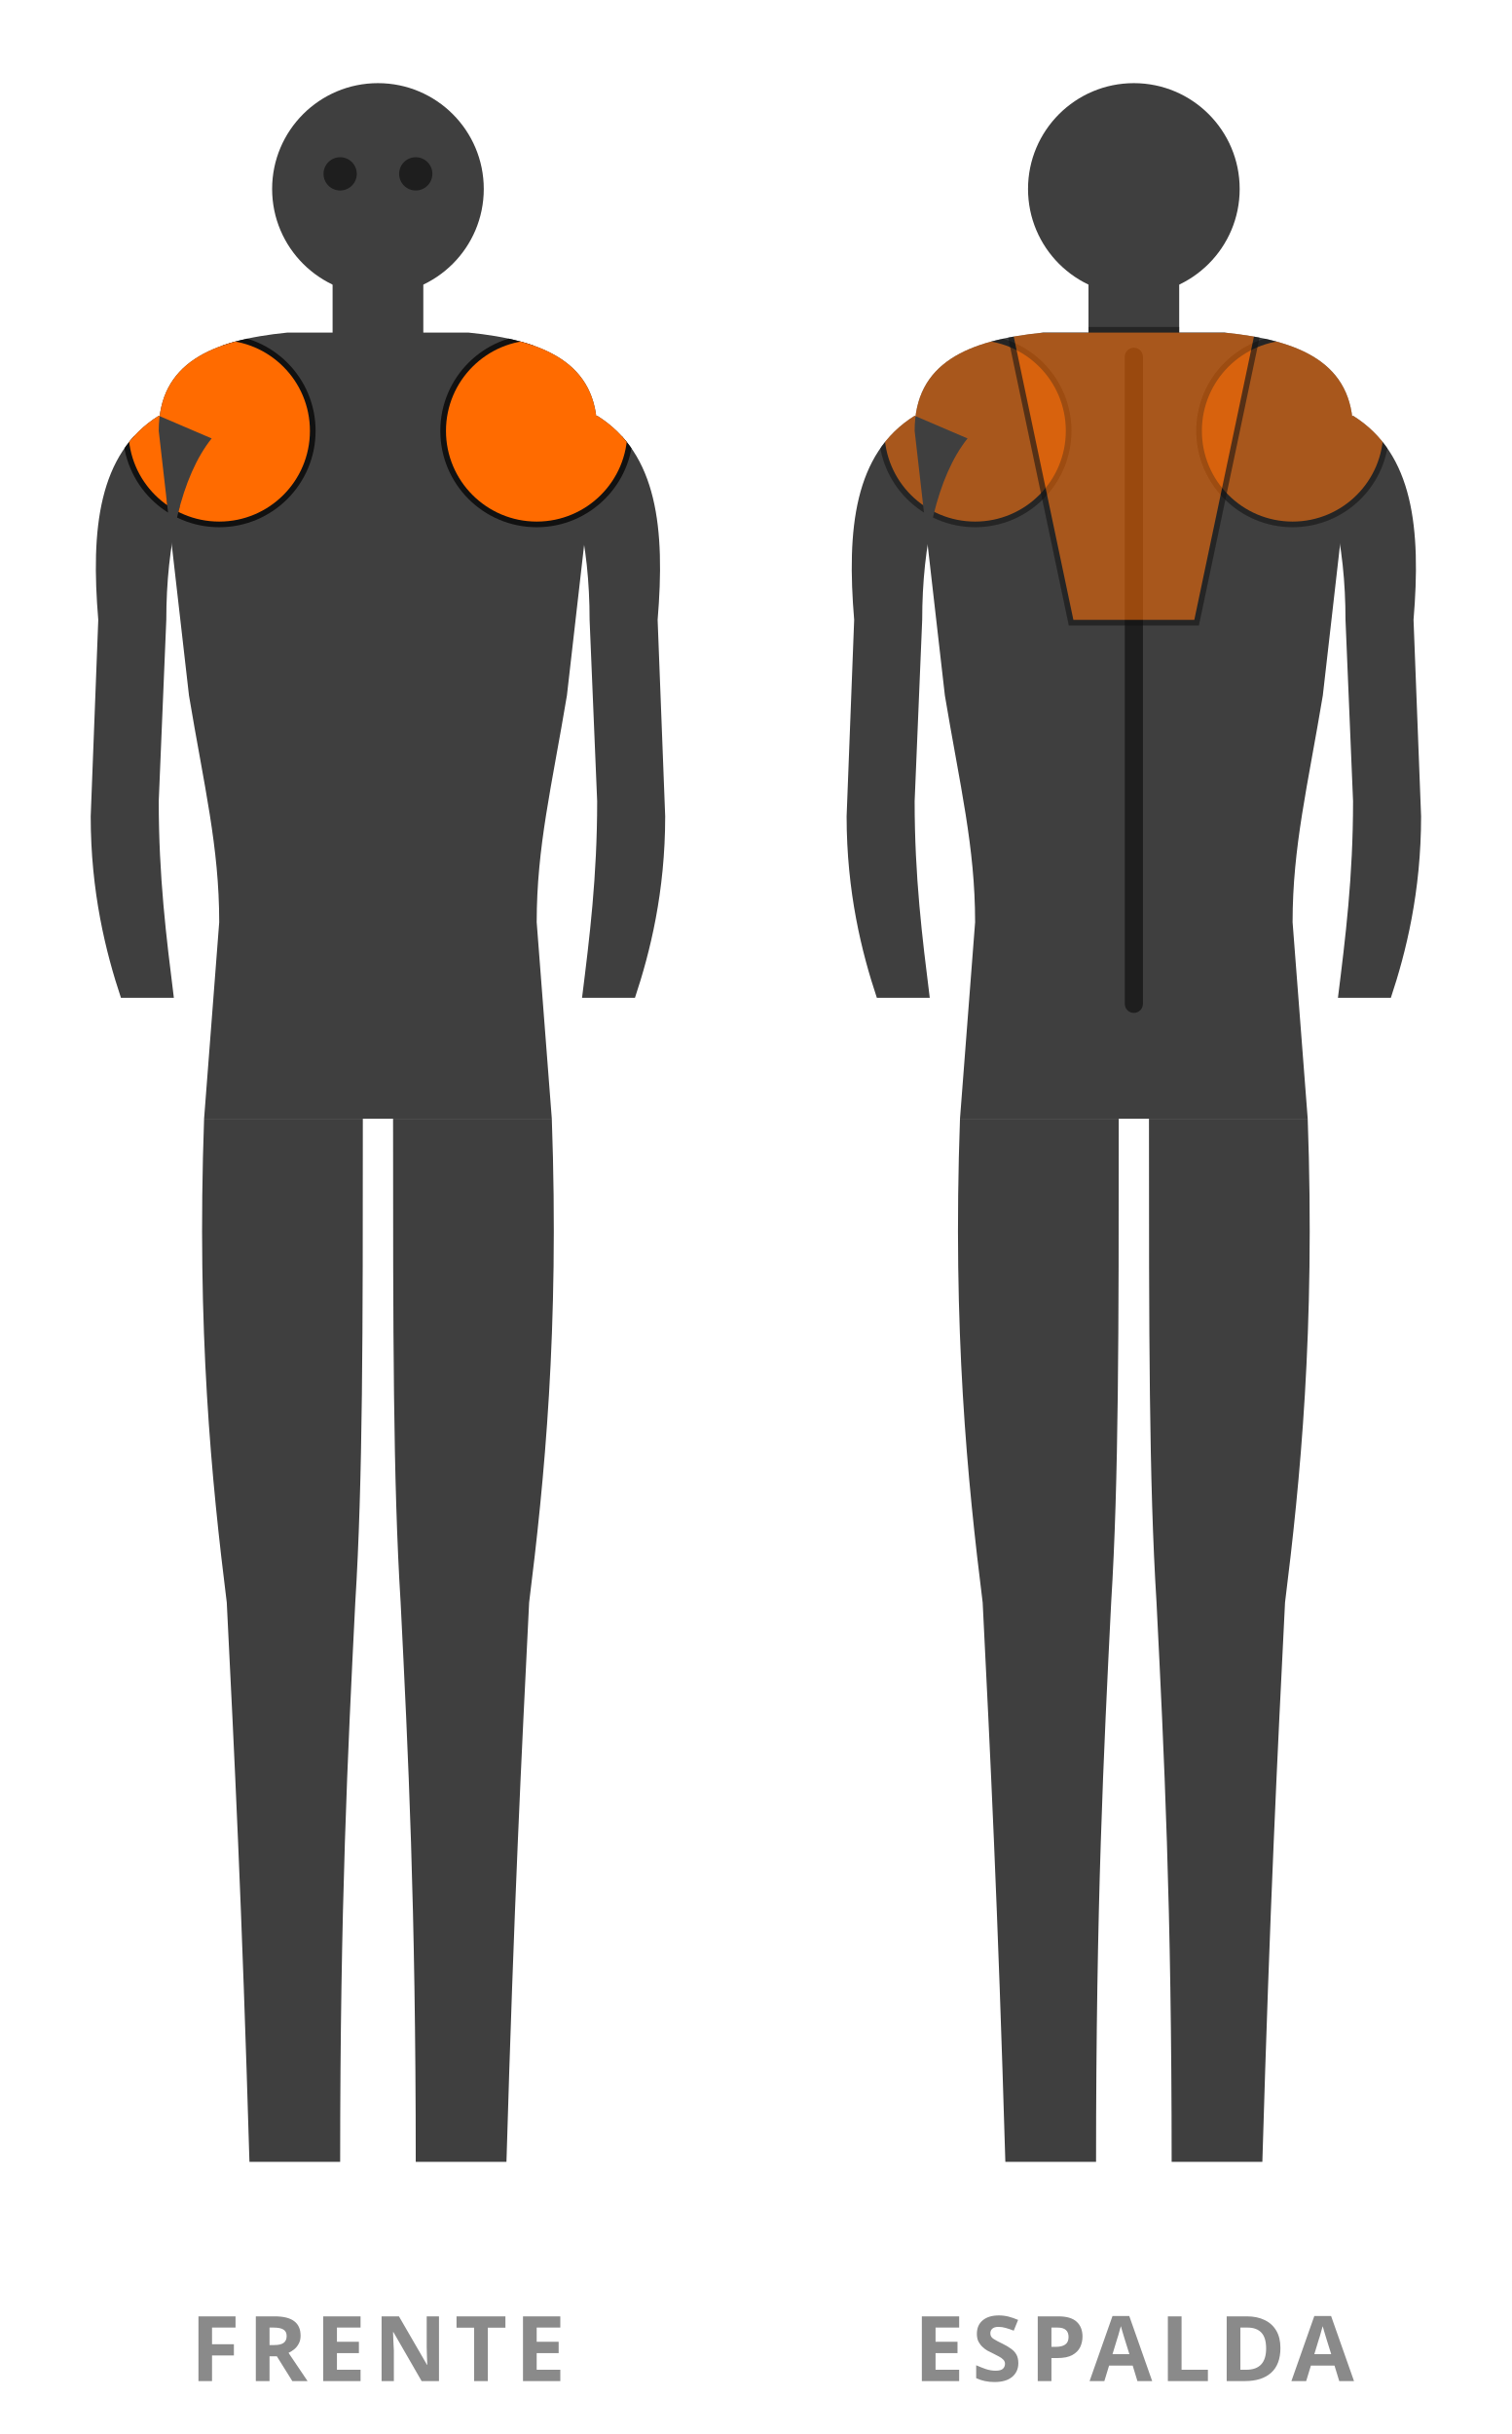
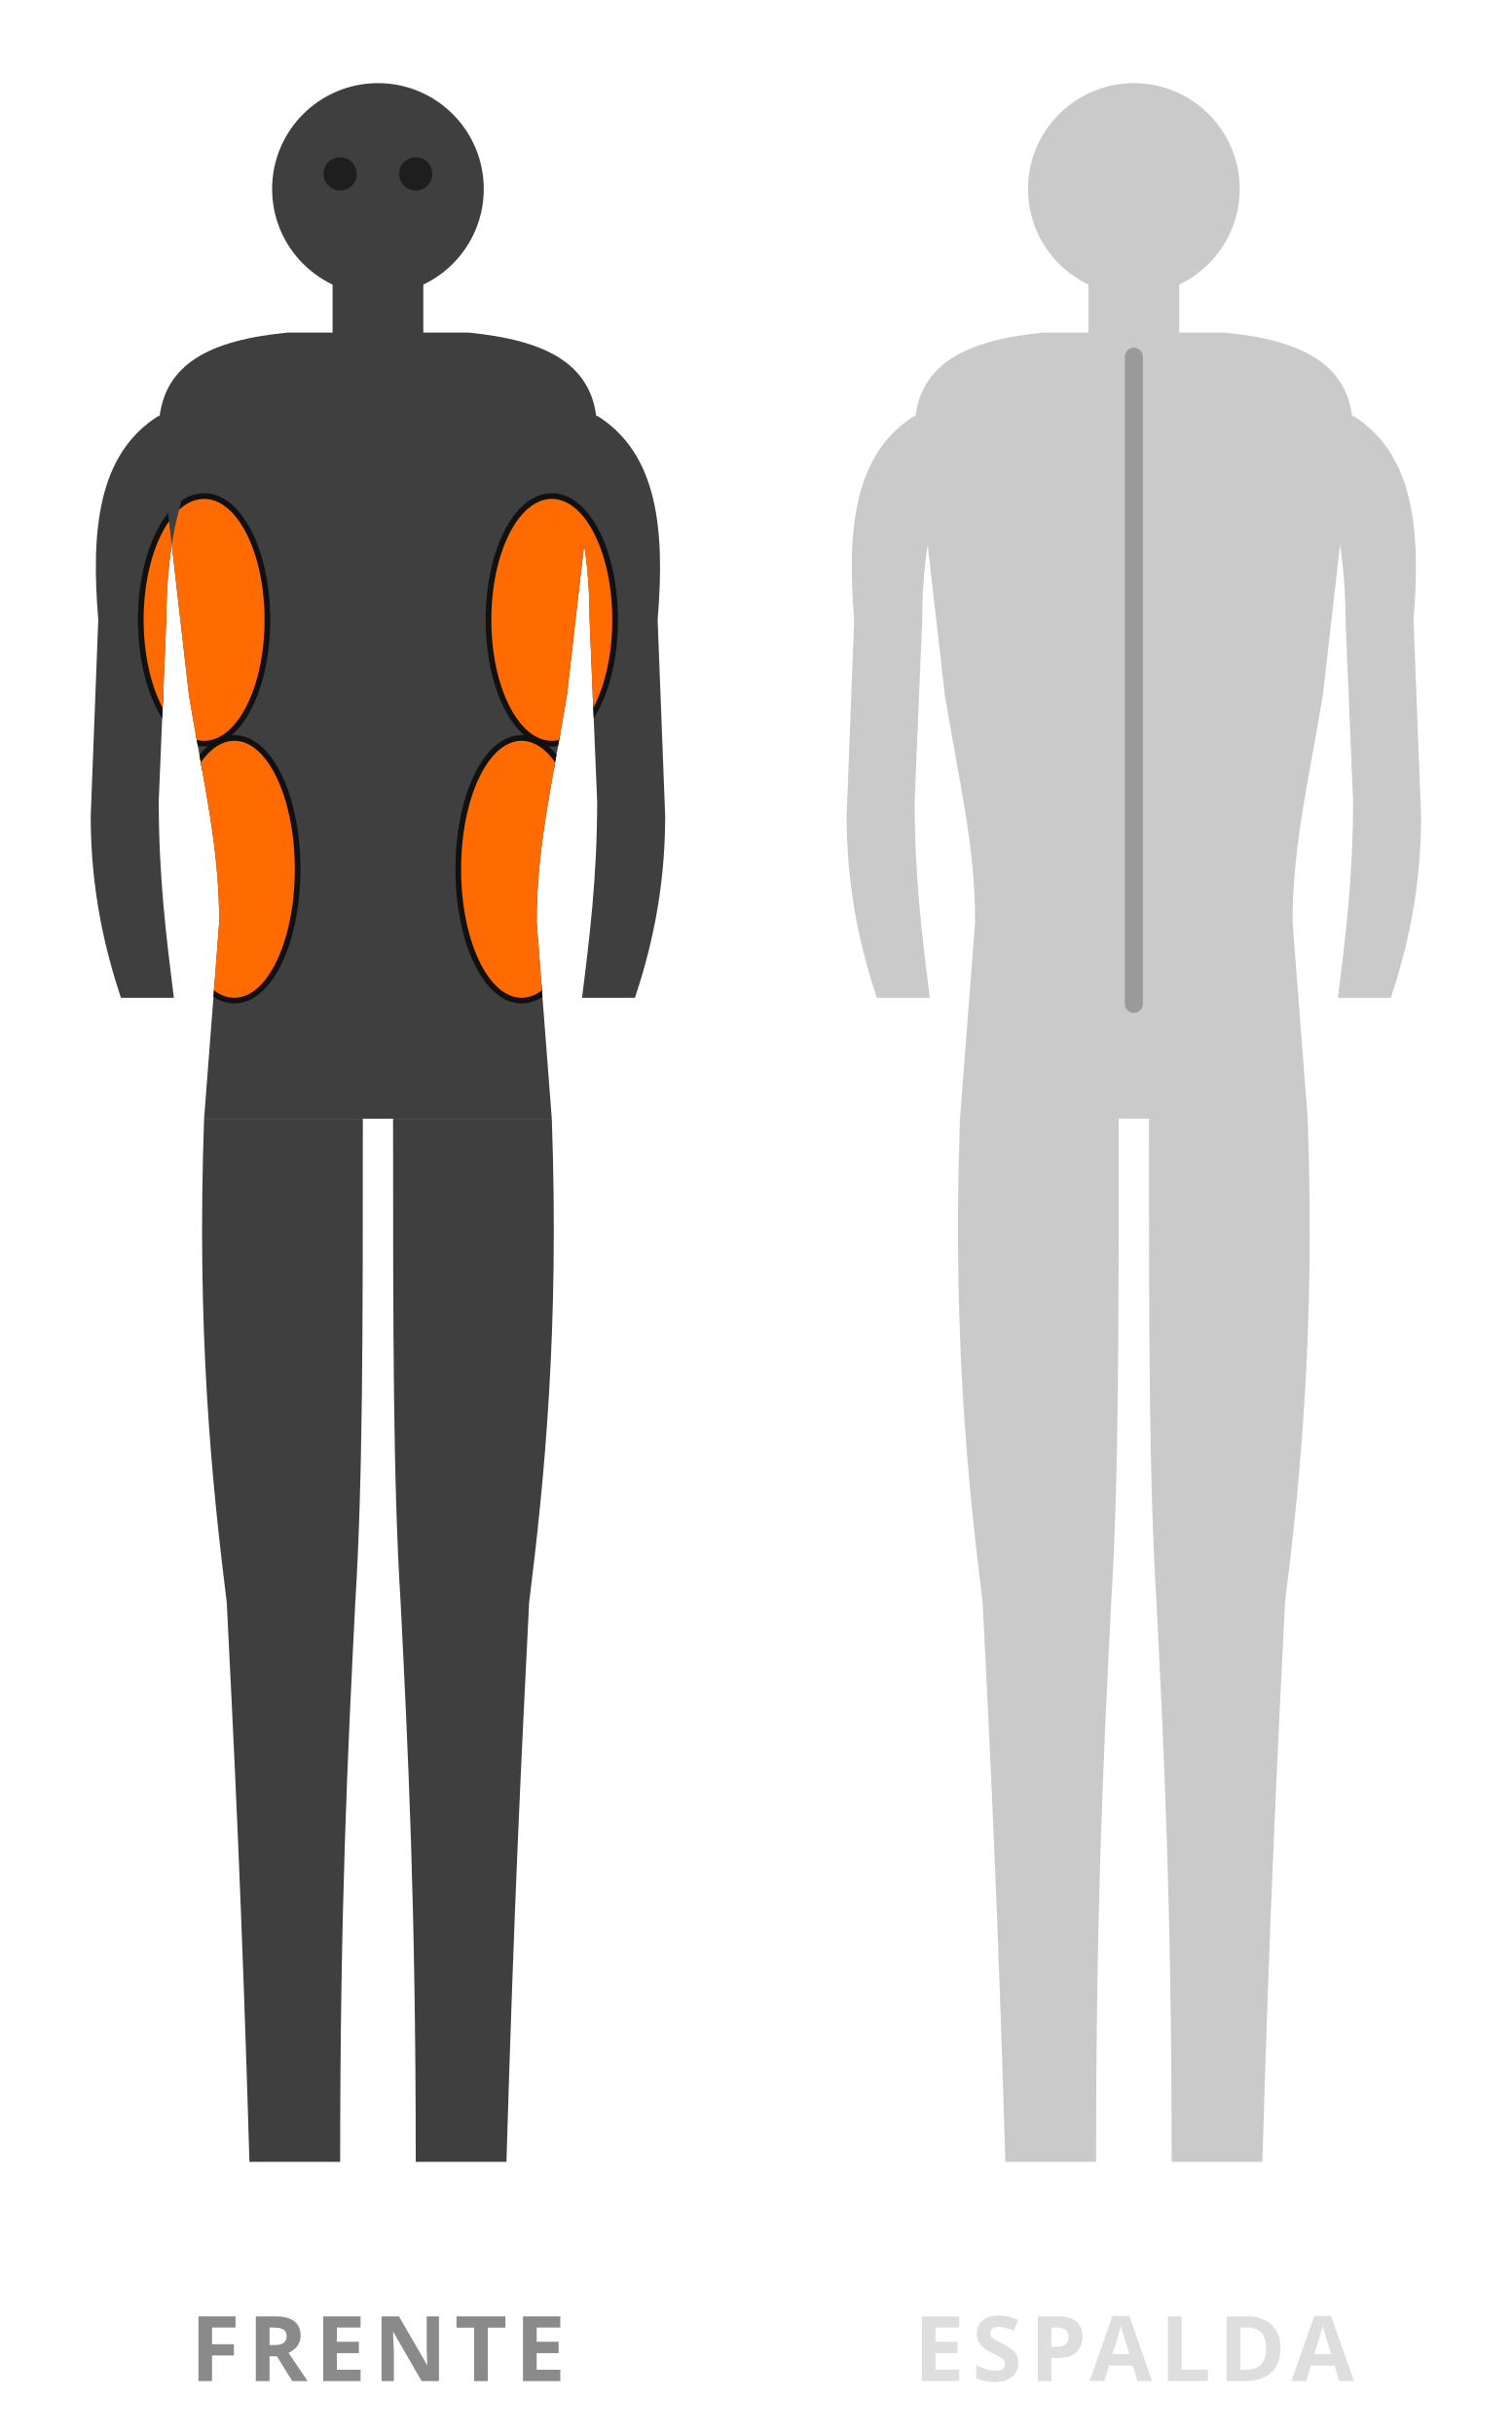
- <svg xmlns="http://www.w3.org/2000/svg" viewBox="0 0 200 322" width="200" height="322" role="img" aria-label="Músculos que trabaja: Elevaciones laterales">
+ <svg xmlns="http://www.w3.org/2000/svg" viewBox="0 0 200 322" width="200" height="322" role="img" aria-label="Músculos que trabaja: Curl invertido">
  <defs>
    <clipPath id="cuerpoF">
      <circle cx="50" cy="25" r="14" />
      <path d="M 44 36 h 12 v 12 h -12 Z" />
      <path d="M 21 57              C 21 48, 28 45, 38 44              L 62 44 C 72 45, 79 48, 79 57              L 75 92 C 73 104, 71 112, 71 122              L 73 148 L 27 148 L 29 122              C 29 112, 27 104, 25 92 Z" />
      <path d="M 21 55 C 13 60, 12 70, 13 82              L 12 108 C 12 118, 14 126, 16 132              L 23 132 C 22 124, 21 116, 21 106              L 22 82 C 22 72, 24 63, 28 58 Z" />
      <path d="M 79 55 C 87 60, 88 70, 87 82              L 88 108 C 88 118, 86 126, 84 132              L 77 132 C 78 124, 79 116, 79 106              L 78 82 C 78 72, 76 63, 72 58 Z" />
      <path d="M 27 148 C 26 176, 28 196, 30 212              C 31 232, 32 252, 33 286              L 45 286 C 45 252, 46 232, 47 212              C 48 196, 48 176, 48 148 Z" />
      <path d="M 73 148 C 74 176, 72 196, 70 212              C 69 232, 68 252, 67 286              L 55 286 C 55 252, 54 232, 53 212              C 52 196, 52 176, 52 148 Z" />
    </clipPath>
    <clipPath id="cuerpoD">
      <circle cx="150" cy="25" r="14" />
      <path d="M 144 36 h 12 v 12 h -12 Z" />
      <path d="M 121 57              C 121 48, 128 45, 138 44              L 162 44 C 172 45, 179 48, 179 57              L 175 92 C 173 104, 171 112, 171 122              L 173 148 L 127 148 L 129 122              C 129 112, 127 104, 125 92 Z" />
      <path d="M 121 55 C 113 60, 112 70, 113 82              L 112 108 C 112 118, 114 126, 116 132              L 123 132 C 122 124, 121 116, 121 106              L 122 82 C 122 72, 124 63, 128 58 Z" />
      <path d="M 179 55 C 187 60, 188 70, 187 82              L 188 108 C 188 118, 186 126, 184 132              L 177 132 C 178 124, 179 116, 179 106              L 178 82 C 178 72, 176 63, 172 58 Z" />
      <path d="M 127 148 C 126 176, 128 196, 130 212              C 131 232, 132 252, 133 286              L 145 286 C 145 252, 146 232, 147 212              C 148 196, 148 176, 148 148 Z" />
      <path d="M 173 148 C 174 176, 172 196, 170 212              C 169 232, 168 252, 167 286              L 155 286 C 155 252, 154 232, 153 212              C 152 196, 152 176, 152 148 Z" />
    </clipPath>
  </defs>
  <style>
    .base { fill: #3f3f3f; }
    /* El borde del color del fondo separa grupos contiguos. Sin él, lumbar +
       glúteo + isquios se fundían en un único bloque naranja de la cintura a
       la rodilla y no se distinguía qué trabajaba qué. */
    /* La cara y la columna: lo justo para saber de qué lado se mira. Tienen
       que verse a tamaño miniatura, así que no pueden ser un matiz del gris. */
    .detalle { fill: #1e1e1e; }
    .prim, .sec { stroke: #111; stroke-width: 1.5; paint-order: stroke; }
    .prim { fill: #ff6b00; }
    /* .38 quedaba marrón apagado sobre el gris del cuerpo y se confundía con
       él: a este tamaño "también trabaja esto" tiene que verse. */
    .sec  { fill: #ff6b00; opacity: .55; }
    .et   { fill: #8a8a8a; font: 700 12px system-ui, sans-serif; text-anchor: middle; letter-spacing: 1px; }
    /* El lado que no trabaja nada, y su etiqueta, en segundo plano. */
    .apagado { opacity: .28; }
    @media (prefers-color-scheme: light) {
      .base { fill: #d6d1c6; }
      .detalle { fill: #a49d8e; }
      .et   { fill: #7a7060; }
      .prim, .sec { stroke: #f7f5f0; }
    }
  </style>
  <g class="base">
    <circle cx="50" cy="25" r="14" />
    <path d="M 44 36 h 12 v 12 h -12 Z" />
    <path d="M 21 57              C 21 48, 28 45, 38 44              L 62 44 C 72 45, 79 48, 79 57              L 75 92 C 73 104, 71 112, 71 122              L 73 148 L 27 148 L 29 122              C 29 112, 27 104, 25 92 Z" />
    <path d="M 21 55 C 13 60, 12 70, 13 82              L 12 108 C 12 118, 14 126, 16 132              L 23 132 C 22 124, 21 116, 21 106              L 22 82 C 22 72, 24 63, 28 58 Z" />
    <path d="M 79 55 C 87 60, 88 70, 87 82              L 88 108 C 88 118, 86 126, 84 132              L 77 132 C 78 124, 79 116, 79 106              L 78 82 C 78 72, 76 63, 72 58 Z" />
    <path d="M 27 148 C 26 176, 28 196, 30 212              C 31 232, 32 252, 33 286              L 45 286 C 45 252, 46 232, 47 212              C 48 196, 48 176, 48 148 Z" />
    <path d="M 73 148 C 74 176, 72 196, 70 212              C 69 232, 68 252, 67 286              L 55 286 C 55 252, 54 232, 53 212              C 52 196, 52 176, 52 148 Z" />
  </g>
  <g class="detalle">
    <circle cx="45" cy="23" r="2.2" />
    <circle cx="55" cy="23" r="2.2" />
  </g>
-   <g class="base">
+   <g class="base apagado">
    <circle cx="150" cy="25" r="14" />
    <path d="M 144 36 h 12 v 12 h -12 Z" />
    <path d="M 121 57              C 121 48, 128 45, 138 44              L 162 44 C 172 45, 179 48, 179 57              L 175 92 C 173 104, 171 112, 171 122              L 173 148 L 127 148 L 129 122              C 129 112, 127 104, 125 92 Z" />
    <path d="M 121 55 C 113 60, 112 70, 113 82              L 112 108 C 112 118, 114 126, 116 132              L 123 132 C 122 124, 121 116, 121 106              L 122 82 C 122 72, 124 63, 128 58 Z" />
    <path d="M 179 55 C 187 60, 188 70, 187 82              L 188 108 C 188 118, 186 126, 184 132              L 177 132 C 178 124, 179 116, 179 106              L 178 82 C 178 72, 176 63, 172 58 Z" />
    <path d="M 127 148 C 126 176, 128 196, 130 212              C 131 232, 132 252, 133 286              L 145 286 C 145 252, 146 232, 147 212              C 148 196, 148 176, 148 148 Z" />
    <path d="M 173 148 C 174 176, 172 196, 170 212              C 169 232, 168 252, 167 286              L 155 286 C 155 252, 154 232, 153 212              C 152 196, 152 176, 152 148 Z" />
  </g>
-   <g class="detalle">
+   <g class="detalle apagado">
    <rect x="148.8" y="46" width="2.4" height="88" rx="1.2" />
  </g>
-   <g class="sec" clip-path="url(#cuerpoD)">
-     <g transform="translate(100,0)">
-       <circle cx="29" cy="57" r="12" />
-       <circle cx="71" cy="57" r="12" />
-     </g>
-   </g>
-   <g class="sec" clip-path="url(#cuerpoD)">
-     <g transform="translate(100,0)">
-       <path d="M 34 44 L 66 44 L 58 82 L 42 82 Z" />
-     </g>
+   <g class="prim" clip-path="url(#cuerpoF)">
+     <ellipse cx="31" cy="115" rx="8" ry="17" />
+     <ellipse cx="69" cy="115" rx="8" ry="17" />
  </g>
  <g class="prim" clip-path="url(#cuerpoF)">
-     <circle cx="29" cy="57" r="12" />
-     <circle cx="71" cy="57" r="12" />
+     <ellipse cx="27" cy="82" rx="8" ry="16" />
+     <ellipse cx="73" cy="82" rx="8" ry="16" />
  </g>
  <text class="et" x="50" y="315">FRENTE</text>
-   <text class="et" x="150" y="315">ESPALDA</text>
+   <text class="et apagado" x="150" y="315">ESPALDA</text>
</svg>
